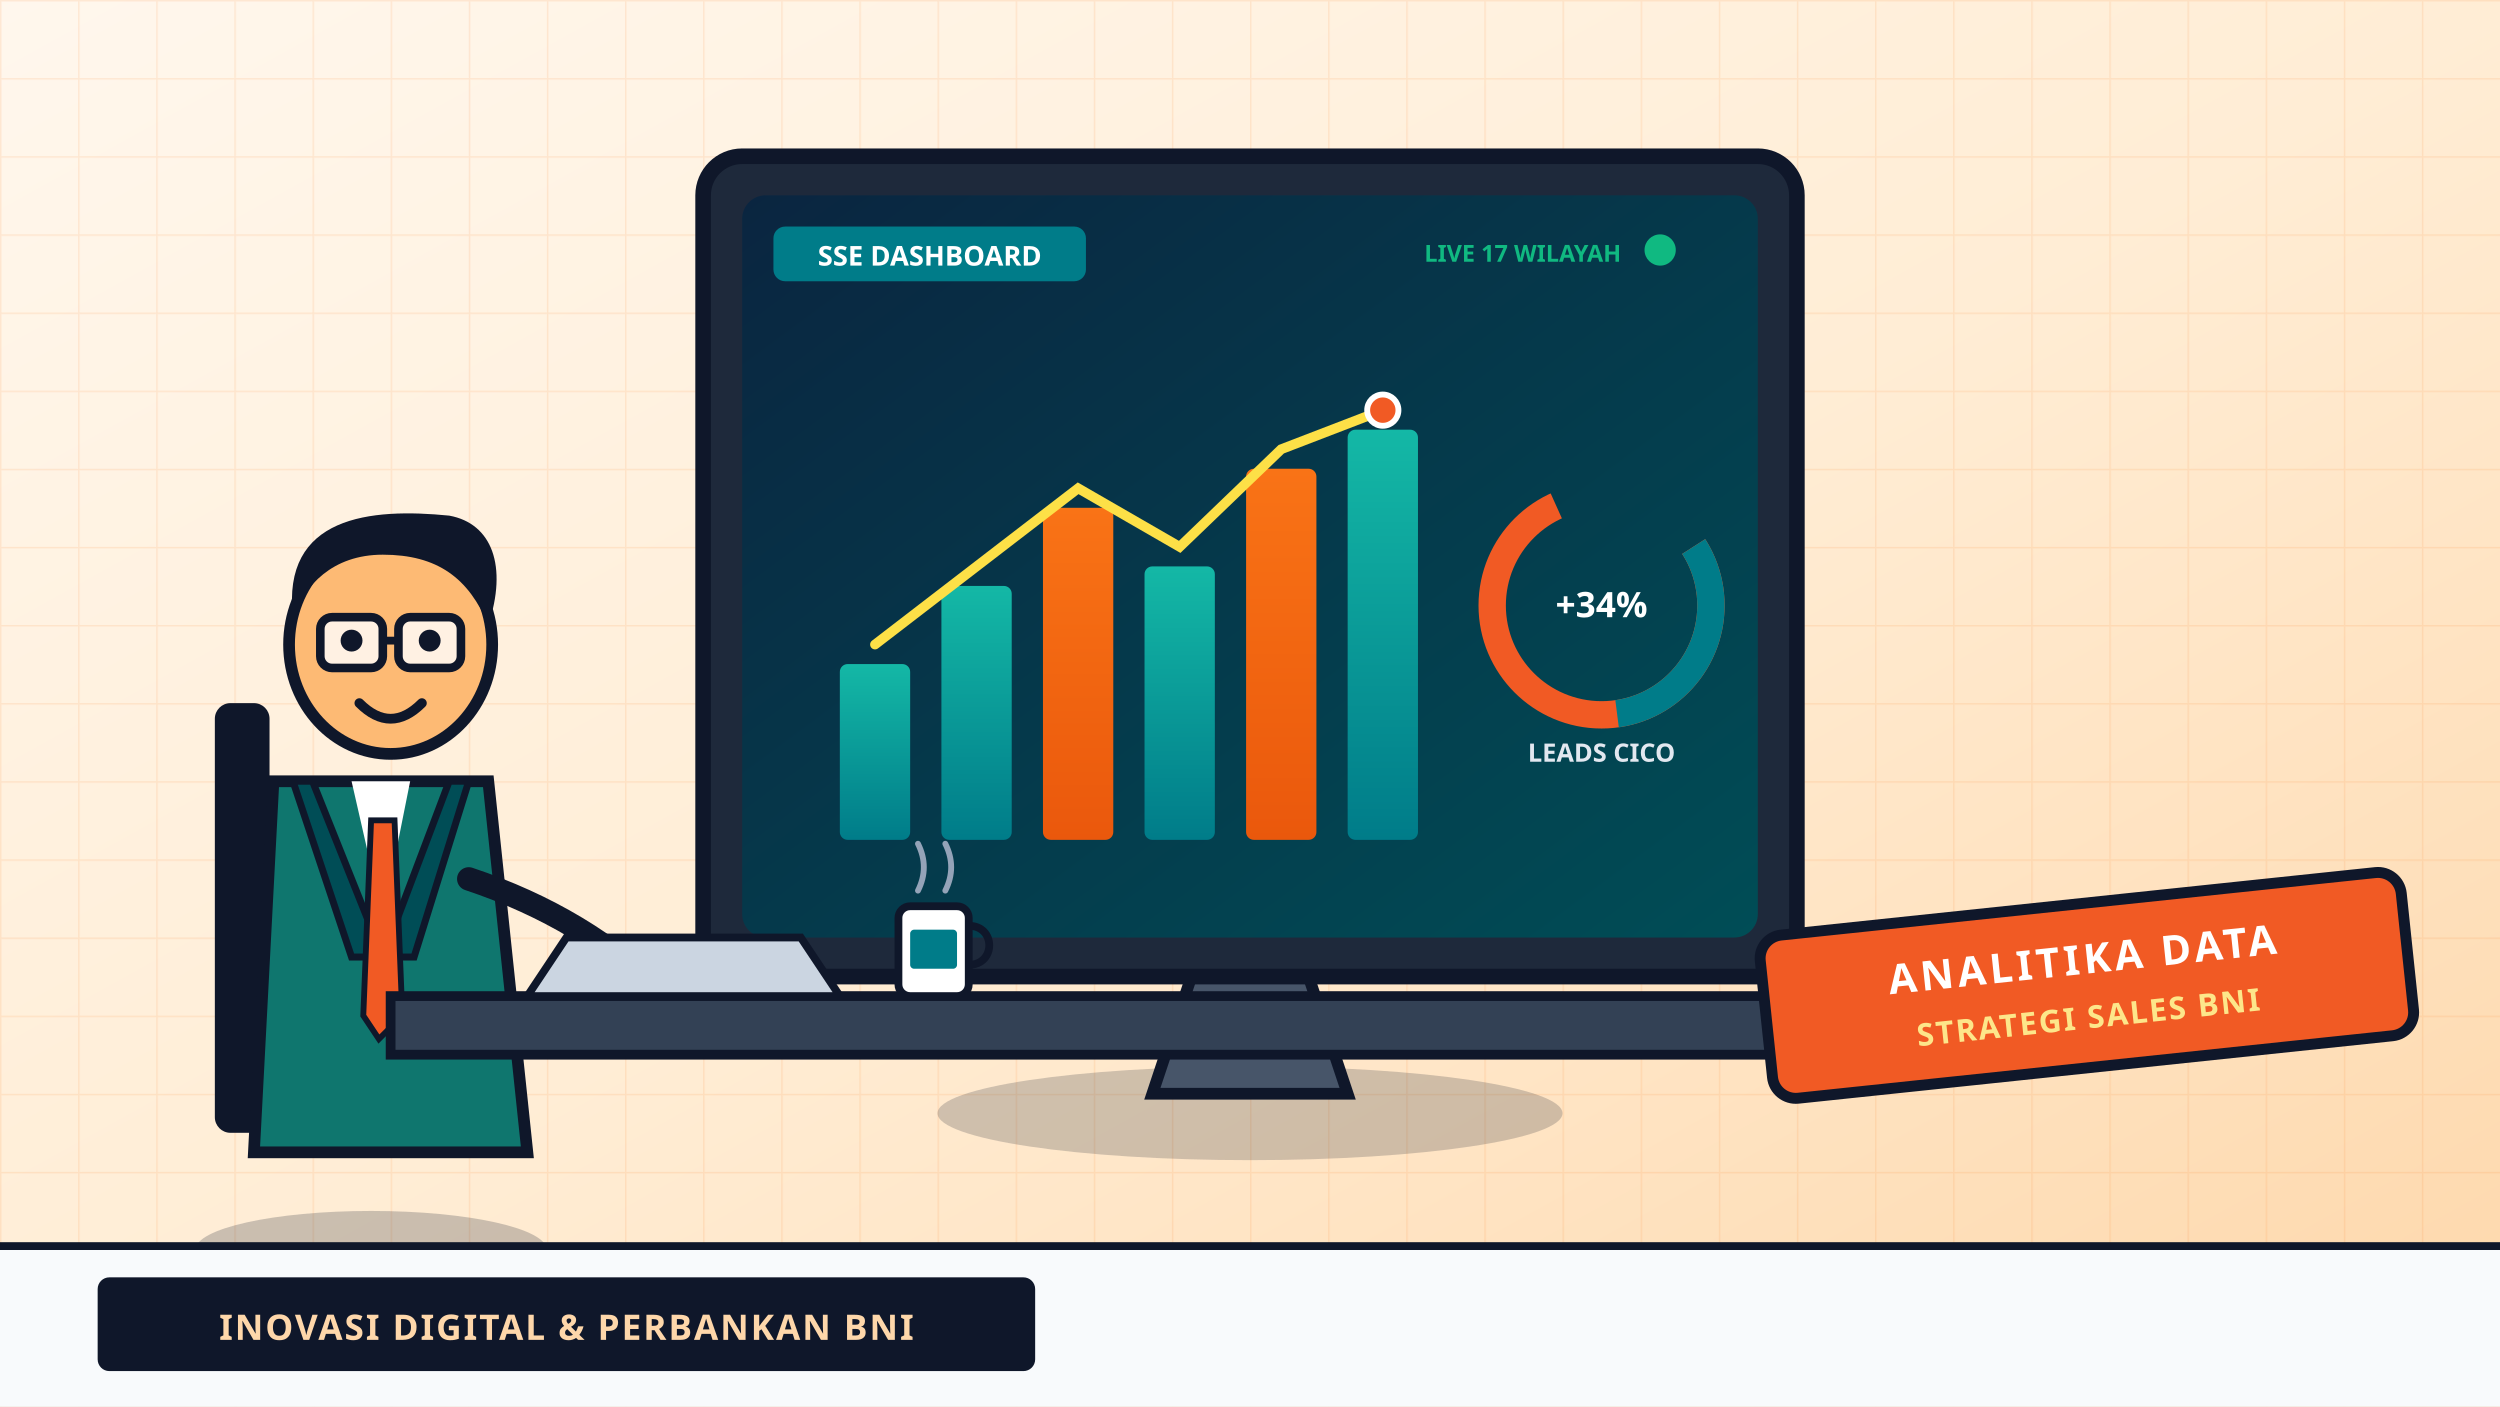
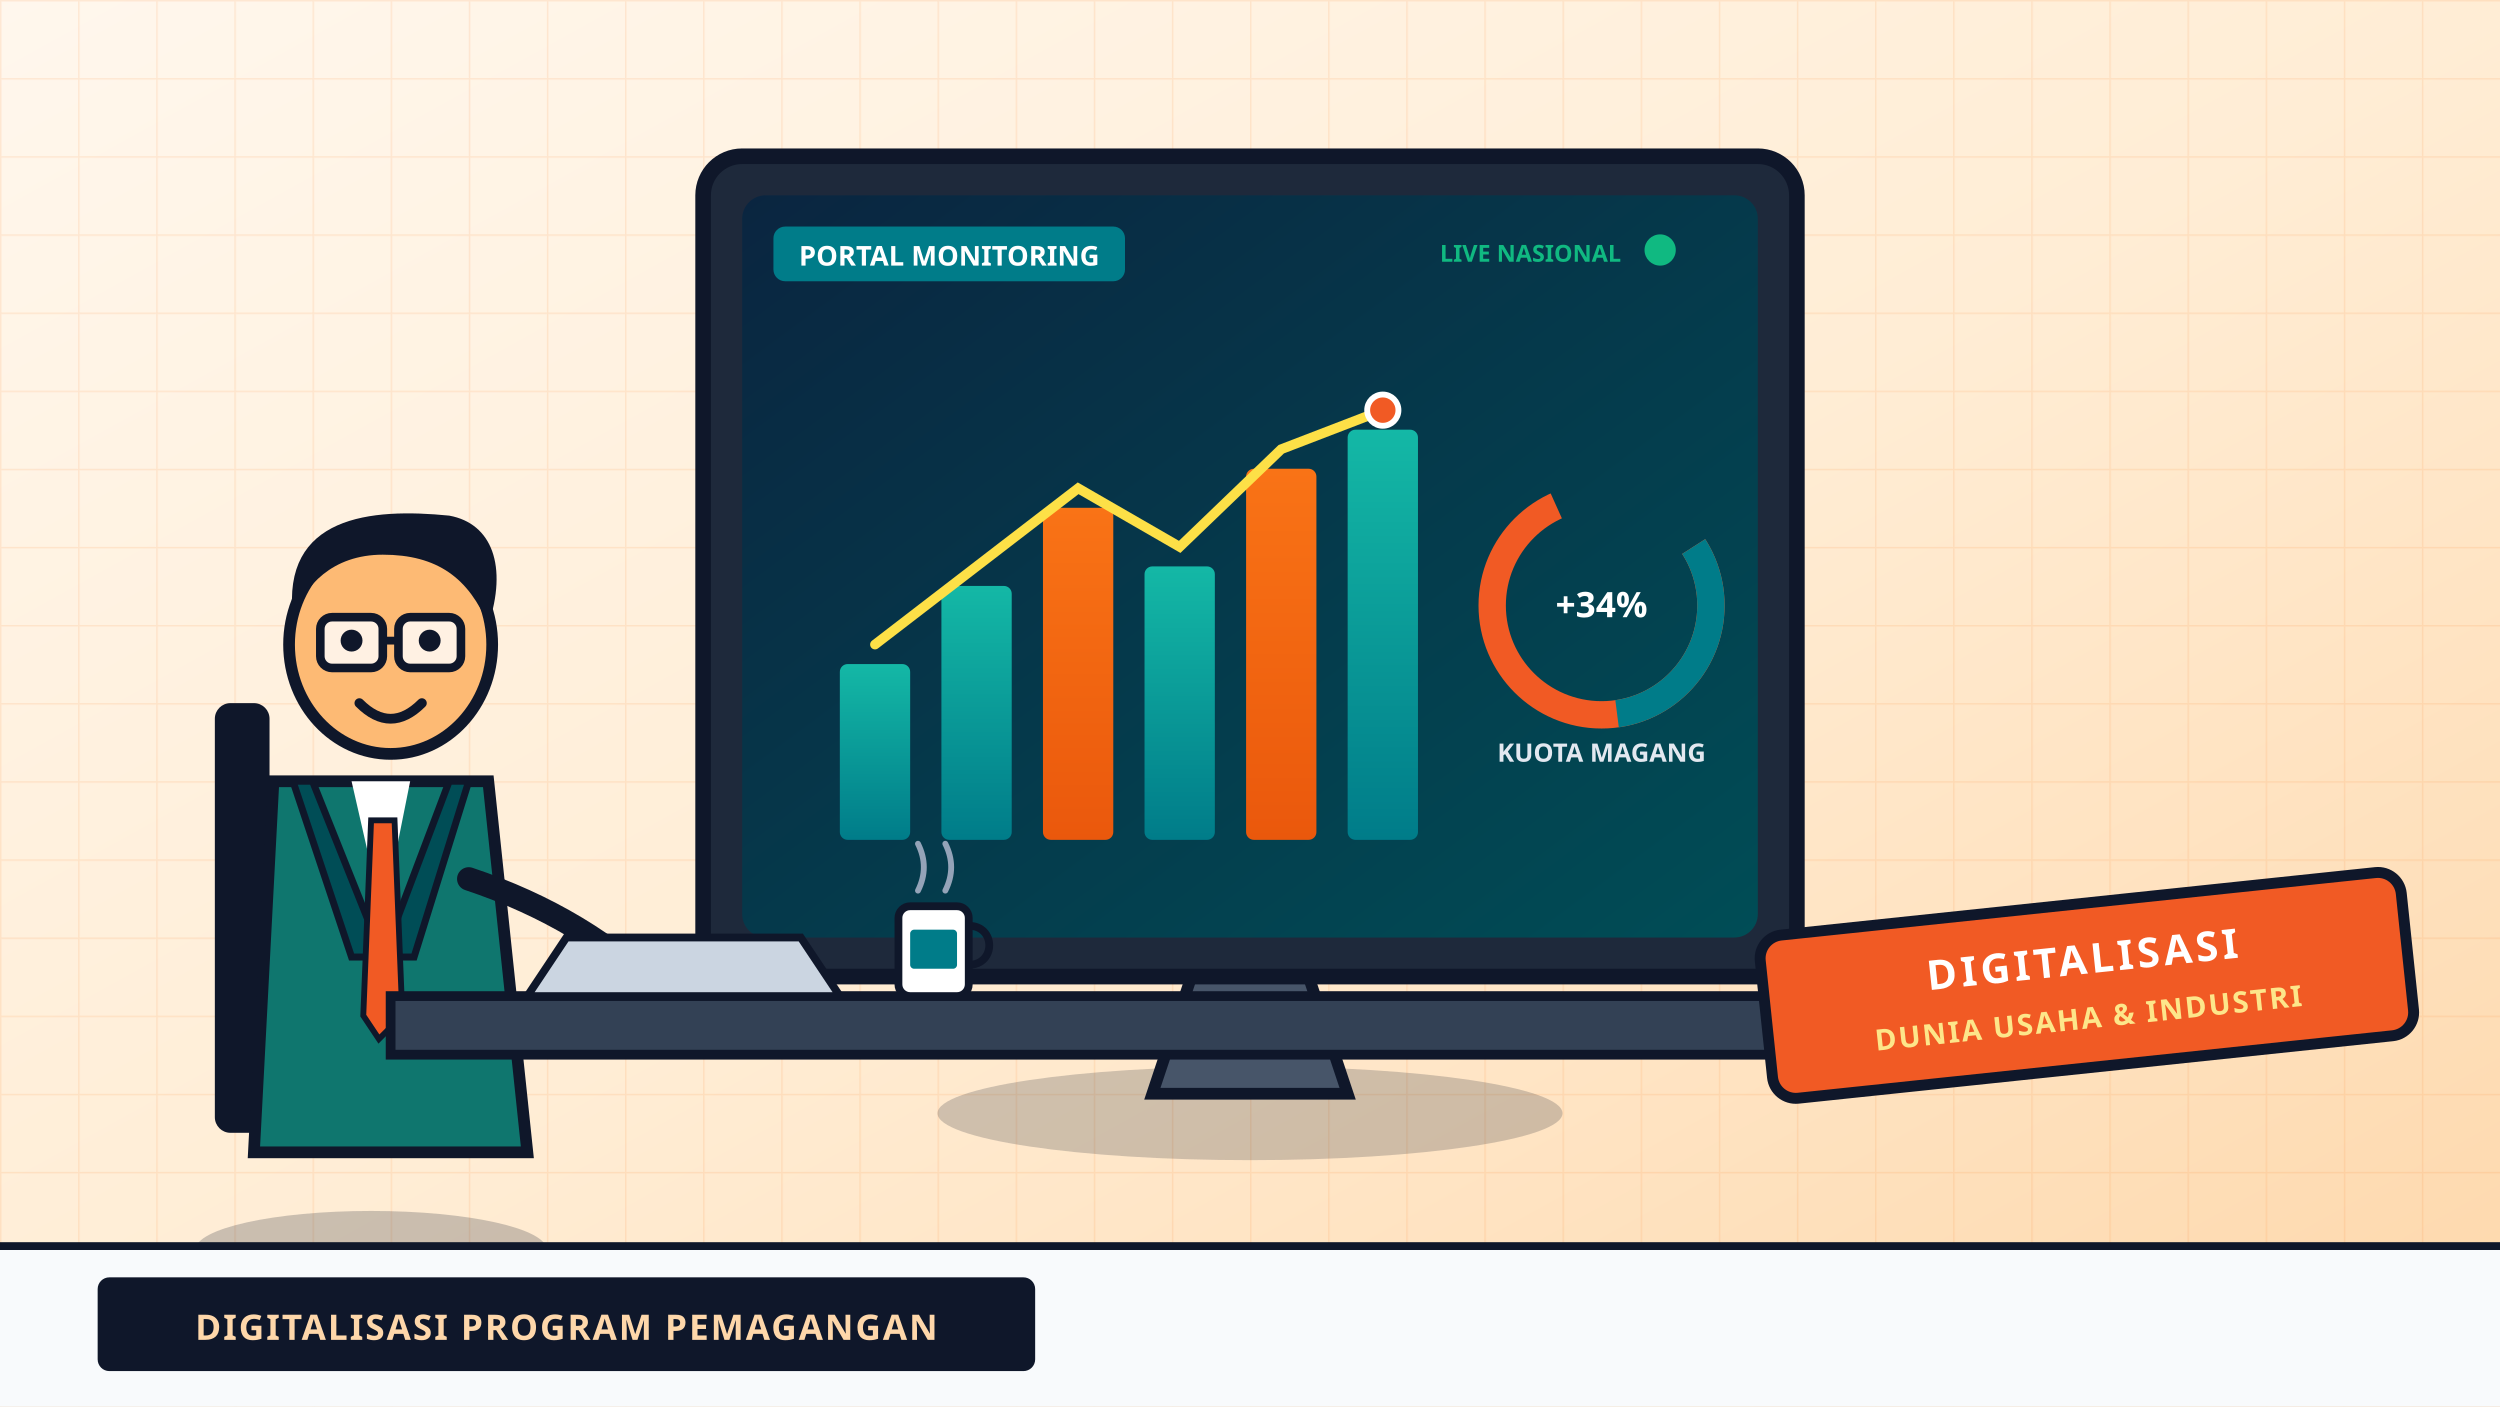
<svg xmlns="http://www.w3.org/2000/svg" viewBox="0 0 640 360" width="100%" height="100%">
  <defs>
    <linearGradient id="bg5" x1="0%" y1="0%" x2="100%" y2="100%">
      <stop offset="0%" stop-color="#FFF7ED" />
      <stop offset="50%" stop-color="#FFEDD5" />
      <stop offset="100%" stop-color="#FED7AA" />
    </linearGradient>
    <linearGradient id="screenGlow" x1="0%" y1="0%" x2="100%" y2="100%">
      <stop offset="0%" stop-color="#0A2540" />
      <stop offset="100%" stop-color="#004D56" />
    </linearGradient>
    <linearGradient id="chartBar" x1="0%" y1="100%" x2="0%" y2="0%">
      <stop offset="0%" stop-color="#007C89" />
      <stop offset="100%" stop-color="#14B8A6" />
    </linearGradient>
    <linearGradient id="chartBarOrange" x1="0%" y1="100%" x2="0%" y2="0%">
      <stop offset="0%" stop-color="#EA580C" />
      <stop offset="100%" stop-color="#F97316" />
    </linearGradient>
    <pattern id="gridGraph" width="20" height="20" patternUnits="userSpaceOnUse">
      <path d="M 20 0 L 0 0 0 20" fill="none" stroke="#F97316" stroke-width="0.75" opacity="0.12" />
    </pattern>
  </defs>
  <rect width="640" height="360" fill="url(#bg5)" />
  <rect width="640" height="360" fill="url(#gridGraph)" />
  <g id="screen-dashboard" transform="translate(180, 40)">
    <ellipse cx="140" cy="245" rx="80" ry="12" fill="#0F172A" opacity="0.2" />
    <path d="M 125 210 L 115 240 L 165 240 L 155 210 Z" fill="#475569" stroke="#0F172A" stroke-width="3" />
    <rect x="0" y="0" width="280" height="210" rx="10" fill="#1E293B" stroke="#0F172A" stroke-width="4" />
    <rect x="10" y="10" width="260" height="190" rx="6" fill="url(#screenGlow)" />
-     <rect x="18" y="18" width="80" height="14" rx="3" fill="#007C89" />
-     <text x="58" y="28" font-family="'Plus Jakarta Sans', sans-serif" font-weight="900" font-size="7" fill="#FFFFFF" text-anchor="middle">SSE DASHBOARD</text>
+     <rect x="18" y="18" width="90" height="14" rx="3" fill="#007C89" />
+     <text x="63" y="28" font-family="'Plus Jakarta Sans', sans-serif" font-weight="900" font-size="7" fill="#FFFFFF" text-anchor="middle">PORTAL MONITORING</text>
    <circle cx="245" cy="24" r="4" fill="#10B981" />
-     <text x="235" y="27" font-family="'Plus Jakarta Sans', sans-serif" font-weight="700" font-size="6" fill="#10B981" text-anchor="end">LIVE 17 WILAYAH</text>
+     <text x="235" y="27" font-family="'Plus Jakarta Sans', sans-serif" font-weight="700" font-size="6" fill="#10B981" text-anchor="end">LIVE NASIONAL</text>
    <g transform="translate(25, 60)">
      <rect x="10" y="70" width="18" height="45" rx="2" fill="url(#chartBar)" />
      <rect x="36" y="50" width="18" height="65" rx="2" fill="url(#chartBar)" />
      <rect x="62" y="30" width="18" height="85" rx="2" fill="url(#chartBarOrange)" />
      <rect x="88" y="45" width="18" height="70" rx="2" fill="url(#chartBar)" />
      <rect x="114" y="20" width="18" height="95" rx="2" fill="url(#chartBarOrange)" />
      <rect x="140" y="10" width="18" height="105" rx="2" fill="url(#chartBar)" />
      <polyline points="19,65 45,45 71,25 97,40 123,15 149,5" fill="none" stroke="#FDE047" stroke-width="2.5" stroke-linecap="round" />
      <circle cx="149" cy="5" r="4" fill="#F15A24" stroke="#FFFFFF" stroke-width="1.5" />
    </g>
    <g transform="translate(195, 80)">
      <circle cx="35" cy="35" r="28" fill="none" stroke="#F15A24" stroke-width="7" stroke-dasharray="120 40" />
      <circle cx="35" cy="35" r="28" fill="none" stroke="#007C89" stroke-width="7" stroke-dasharray="40 120" />
      <text x="35" y="38" font-family="'Plus Jakarta Sans', sans-serif" font-weight="900" font-size="9" fill="#FFFFFF" text-anchor="middle">+34%</text>
-       <text x="35" y="75" font-family="'Plus Jakarta Sans', sans-serif" font-weight="700" font-size="6.5" fill="#E2E8F0" text-anchor="middle">LEADS CICO</text>
+       <text x="35" y="75" font-family="'Plus Jakarta Sans', sans-serif" font-weight="700" font-size="6.5" fill="#E2E8F0" text-anchor="middle">KUOTA MAGANG</text>
    </g>
  </g>
  <g id="karikatur-analis" transform="translate(30, 110)">
    <ellipse cx="65" cy="210" rx="45" ry="10" fill="#0F172A" opacity="0.22" />
    <rect x="25" y="70" width="14" height="110" rx="4" fill="#0F172A" />
    <path d="M 40 90 L 95 90 L 105 185 L 35 185 Z" fill="#0F766E" stroke="#0F172A" stroke-width="3" />
    <polygon points="50,90 68,135 60,135 45,90" fill="#004D56" stroke="#0F172A" stroke-width="1.8" />
    <polygon points="85,90 68,135 76,135 90,90" fill="#004D56" stroke="#0F172A" stroke-width="1.8" />
    <polygon points="60,90 75,90 68,125" fill="#FFFFFF" />
    <polygon points="65,100 71,100 73,150 67,156 63,150" fill="#F15A24" stroke="#0F172A" stroke-width="1.5" />
    <ellipse cx="70" cy="55" rx="26" ry="28" fill="#FDBA74" stroke="#0F172A" stroke-width="3" />
    <rect x="52" y="48" width="16" height="13" rx="3" fill="#FFFFFF" fill-opacity="0.8" stroke="#0F172A" stroke-width="2.2" />
    <rect x="72" y="48" width="16" height="13" rx="3" fill="#FFFFFF" fill-opacity="0.8" stroke="#0F172A" stroke-width="2.2" />
    <line x1="68" y1="54" x2="72" y2="54" stroke="#0F172A" stroke-width="2" />
    <circle cx="60" cy="54" r="2.8" fill="#0F172A" />
    <circle cx="80" cy="54" r="2.8" fill="#0F172A" />
    <path d="M 62 70 Q 70 78 78 70" fill="none" stroke="#0F172A" stroke-width="2.5" stroke-linecap="round" />
    <path d="M 45 48 C 42 22 65 20 85 22 C 96 24 100 35 95 50 C 90 38 82 32 68 32 C 55 32 48 40 45 48 Z" fill="#0F172A" />
    <path d="M 90 115 Q 120 125 140 145" fill="none" stroke="#0F172A" stroke-width="6" stroke-linecap="round" />
    <circle cx="140" cy="147" r="7" fill="#FDBA74" stroke="#0F172A" stroke-width="2" />
  </g>
  <g transform="translate(130, 240)">
    <rect x="-30" y="15" width="400" height="15" fill="#334155" stroke="#0F172A" stroke-width="2.5" />
    <polygon points="15,0 75,0 85,15 5,15" fill="#CBD5E1" stroke="#0F172A" stroke-width="2" />
    <g transform="translate(100, -8)">
      <rect x="0" y="0" width="18" height="23" rx="3" fill="#FFFFFF" stroke="#0F172A" stroke-width="2" />
      <path d="M 18 5 C 25 5 25 15 18 15" fill="none" stroke="#0F172A" stroke-width="2" />
      <rect x="3" y="6" width="12" height="10" rx="1" fill="#007C89" />
      <path d="M 5 -4 Q 8 -10 5 -16" fill="none" stroke="#94A3B8" stroke-width="1.5" stroke-linecap="round" />
      <path d="M 12 -4 Q 15 -10 12 -16" fill="none" stroke="#94A3B8" stroke-width="1.5" stroke-linecap="round" />
    </g>
  </g>
  <g transform="translate(450, 240) rotate(-6)">
    <rect x="0" y="0" width="165" height="42" rx="6" fill="#F15A24" stroke="#0F172A" stroke-width="2.8" />
-     <text x="82" y="18" font-family="'Plus Jakarta Sans', sans-serif" font-weight="900" font-size="10.5" fill="#FFFFFF" text-anchor="middle" letter-spacing="1">ANALITIKA DATA</text>
-     <text x="82" y="32" font-family="'Plus Jakarta Sans', sans-serif" font-weight="800" font-size="8" fill="#FDE68A" text-anchor="middle" letter-spacing="0.5">STRATEGI SALES BNI</text>
+     <text x="82" y="18" font-family="'Plus Jakarta Sans', sans-serif" font-weight="900" font-size="10.5" fill="#FFFFFF" text-anchor="middle" letter-spacing="1">DIGITALISASI</text>
+     <text x="82" y="32" font-family="'Plus Jakarta Sans', sans-serif" font-weight="800" font-size="7.5" fill="#FDE68A" text-anchor="middle" letter-spacing="0.5">DUNIA USAHA &amp; INDUSTRI</text>
  </g>
  <line x1="0" y1="320" x2="640" y2="320" stroke="#0F172A" stroke-width="4" />
  <rect x="0" y="320" width="640" height="40" fill="#F8FAFC" />
  <rect x="25" y="327" width="240" height="24" rx="3" fill="#0F172A" />
-   <text x="145" y="343" font-family="'Plus Jakarta Sans', sans-serif" font-weight="800" font-size="9" fill="#FED7AA" text-anchor="middle" letter-spacing="0.5">INOVASI DIGITAL &amp; PERBANKAN BNI</text>
+   <text x="145" y="343" font-family="'Plus Jakarta Sans', sans-serif" font-weight="800" font-size="9" fill="#FED7AA" text-anchor="middle" letter-spacing="0.5">DIGITALISASI PROGRAM PEMAGANGAN</text>
</svg>
